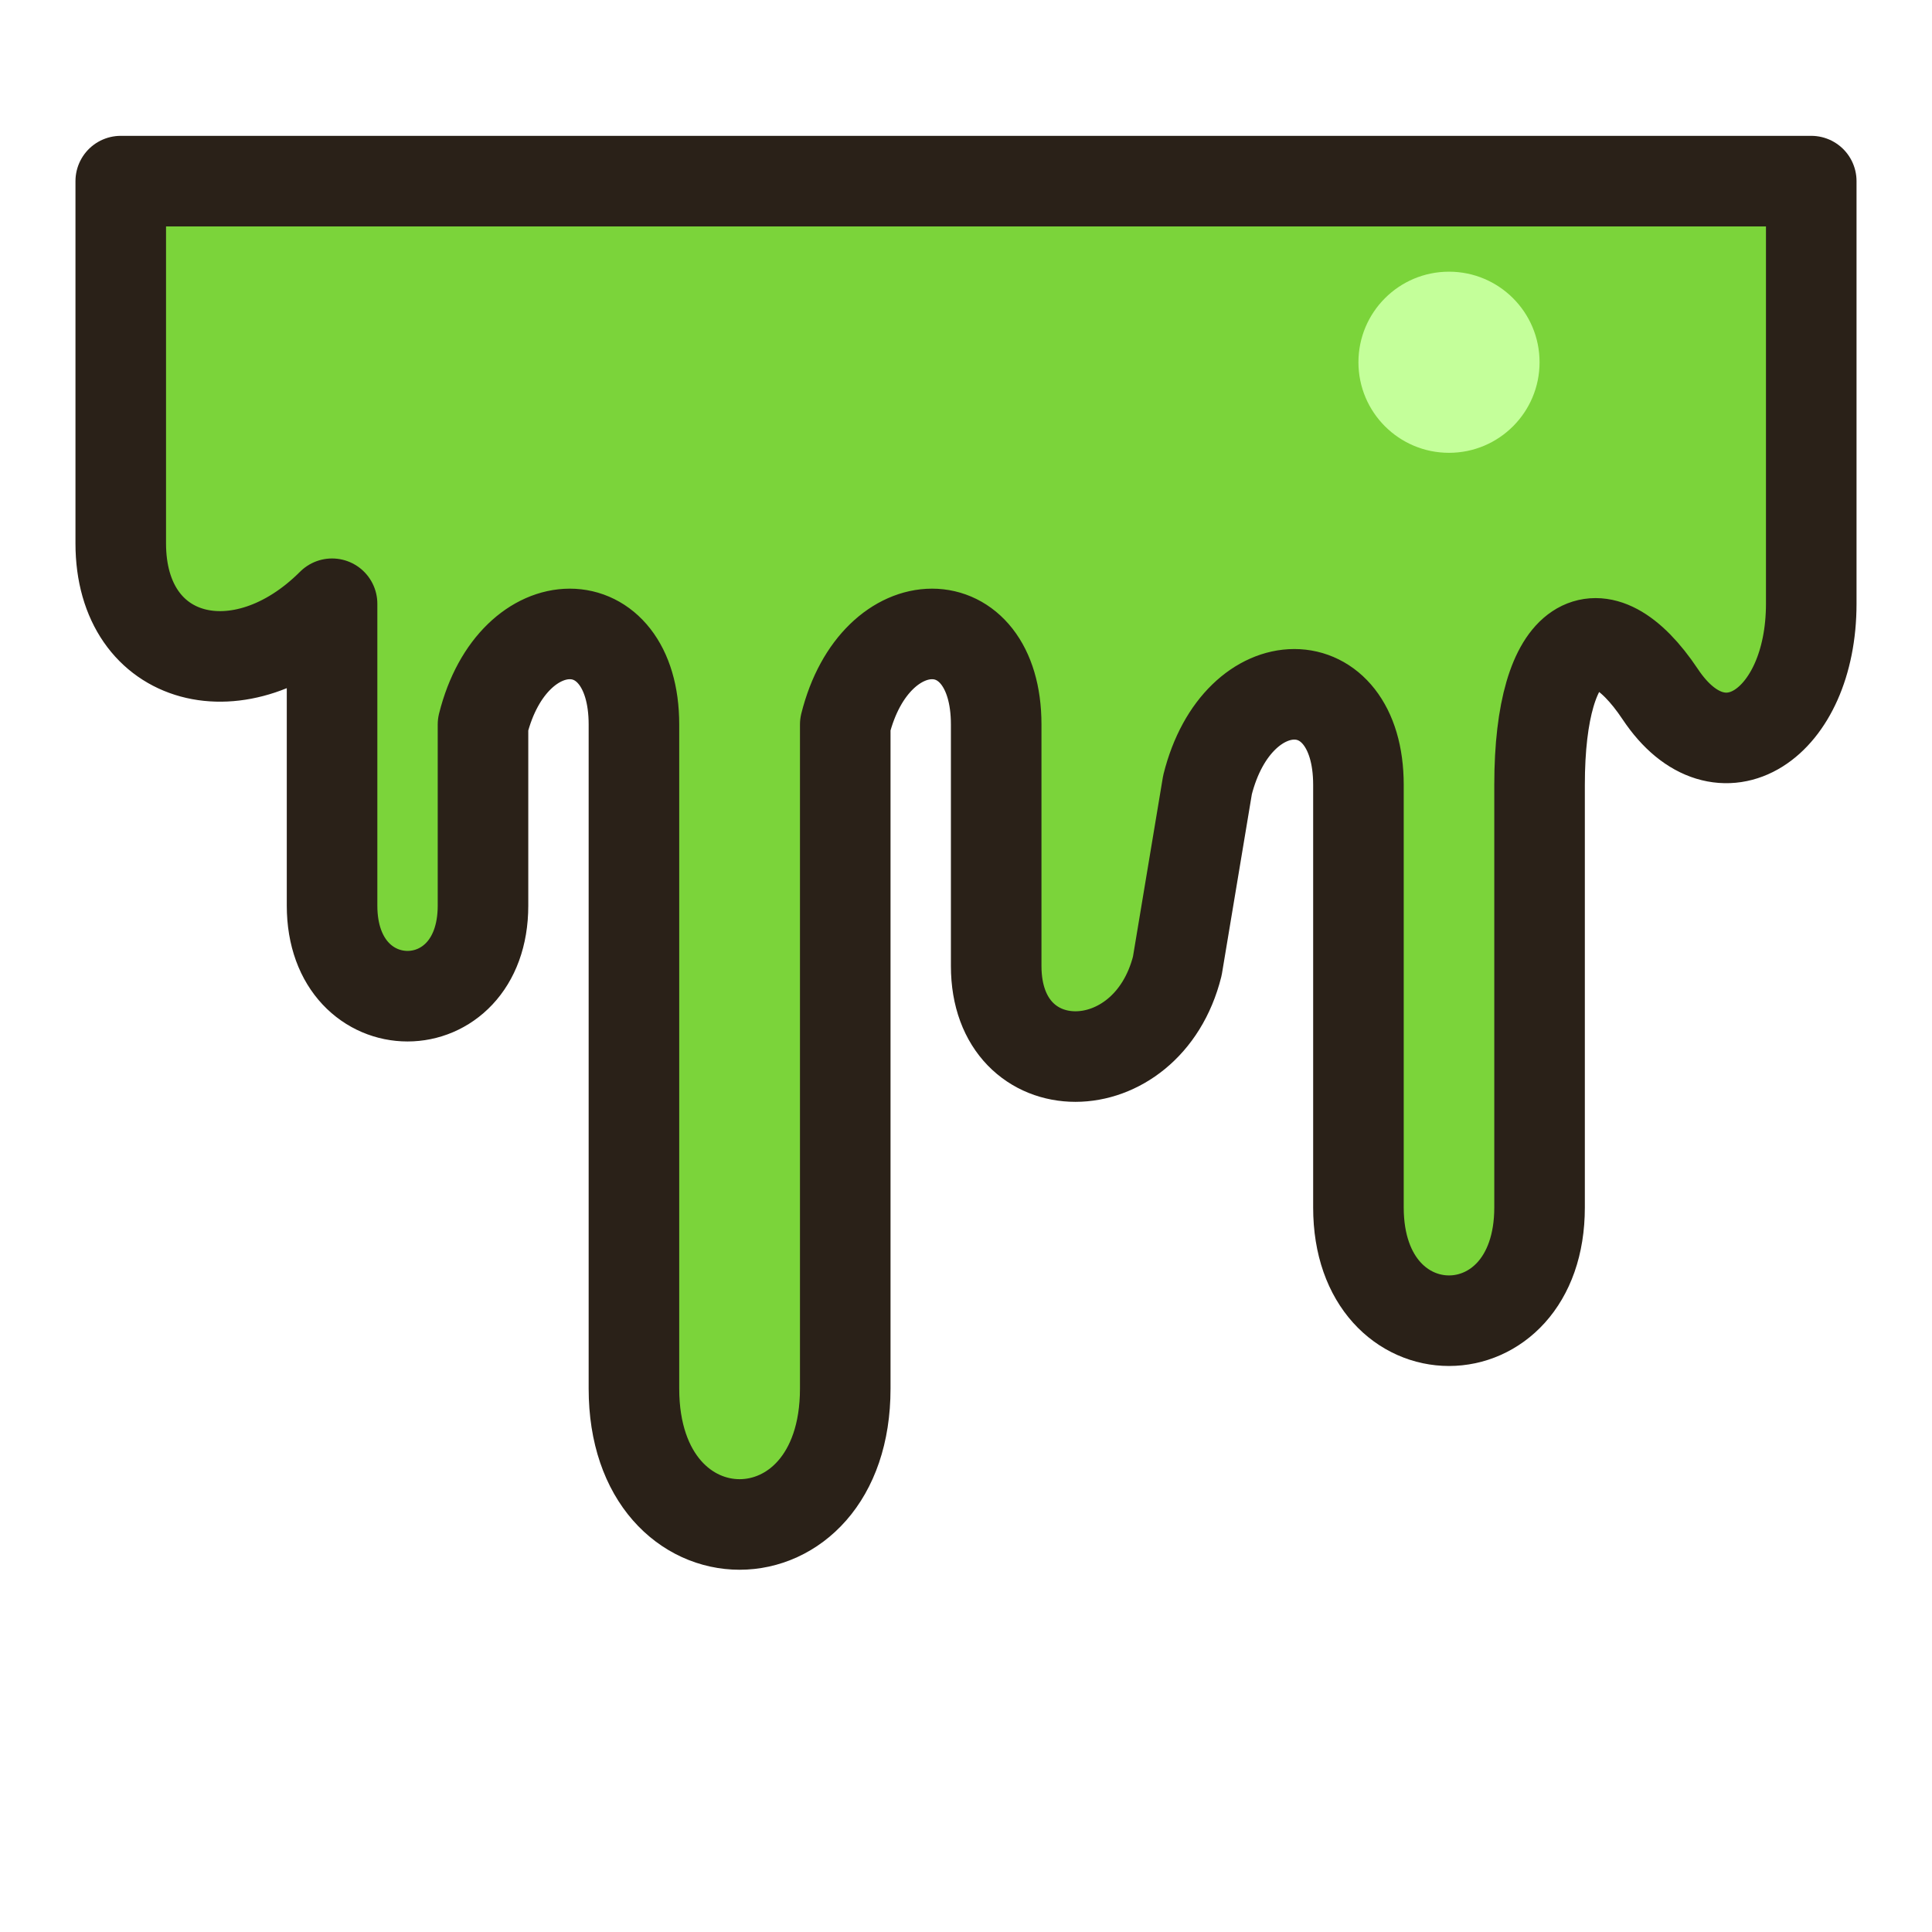
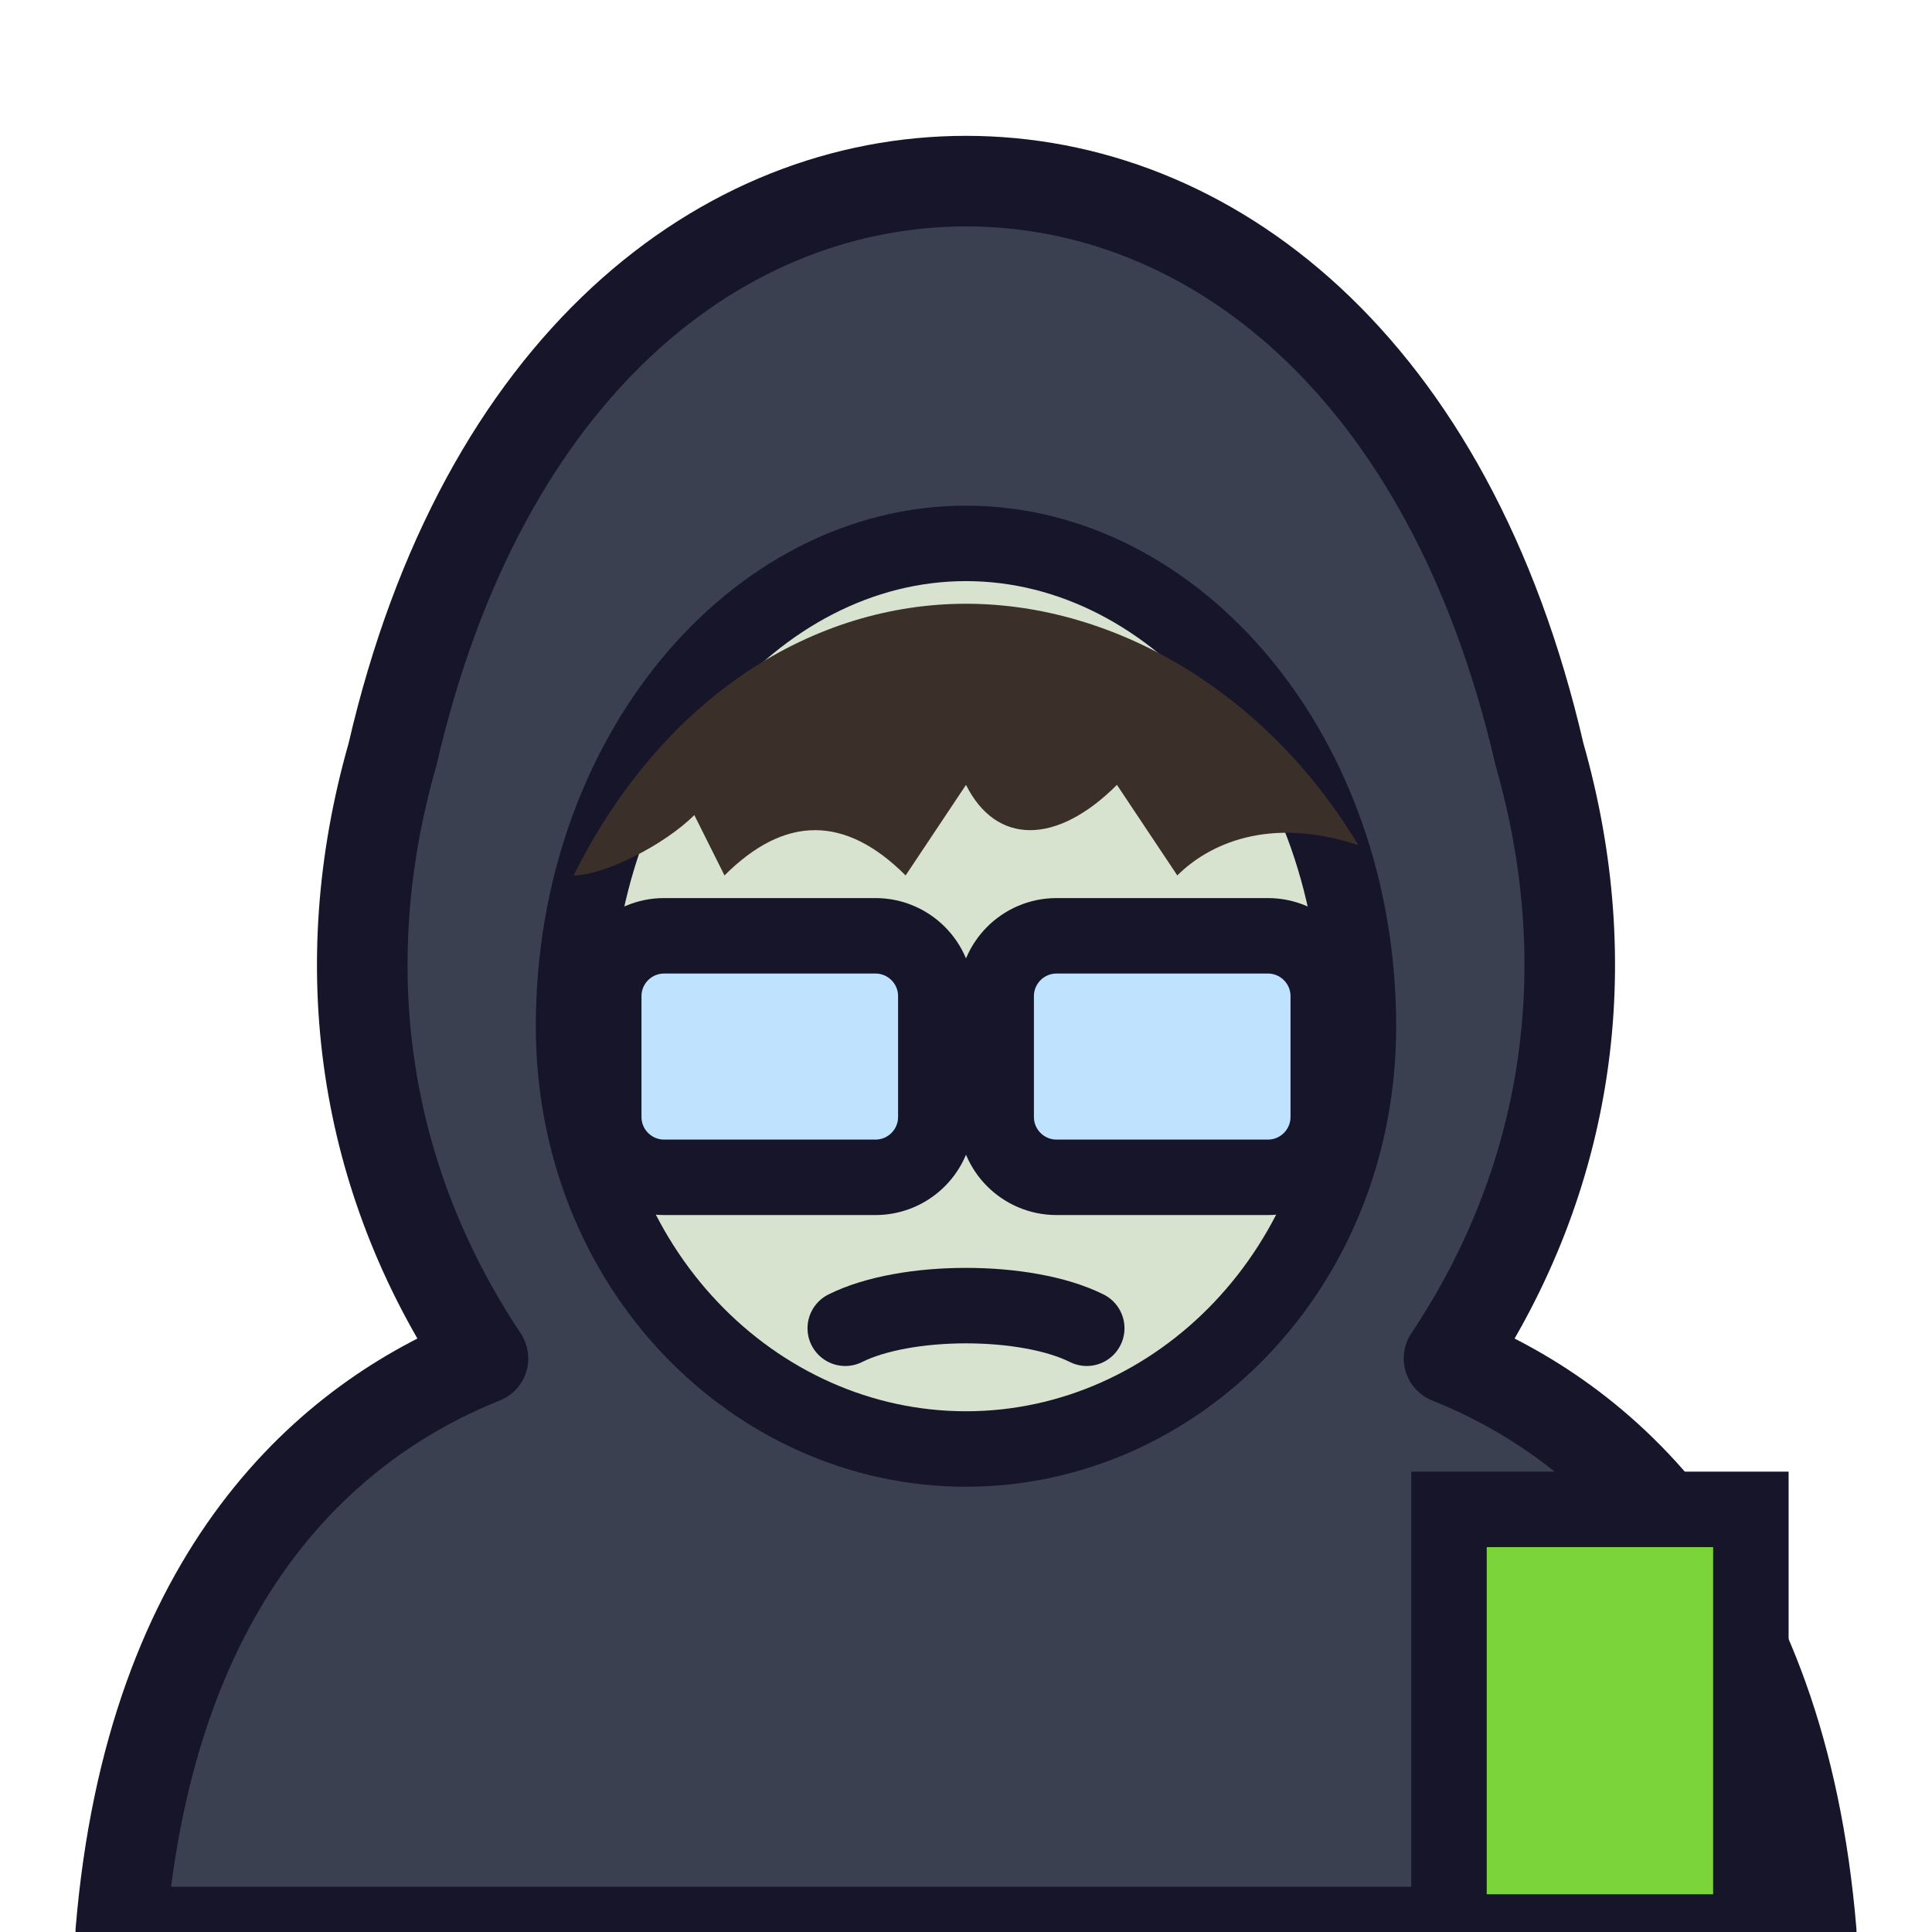
<svg xmlns="http://www.w3.org/2000/svg" viewBox="0 0 64 64">
-   <path d="M4 6h56v14c0 4-3 6-5 3s-4-2-4 3v14c0 5-6 5-6 0V26c0-4-4-4-5 0l-1 6c-1 4-6 4-6 0v-8c0-4-4-4-5 0v22c0 6-7 6-7 0V24c0-4-4-4-5 0v6c0 4-5 4-5 0V20c-3 3-7 2-7-2z" fill="#7bd43a" stroke="#2a2118" stroke-width="3" stroke-linejoin="round" />
-   <circle cx="48" cy="12" r="3" fill="#c4ff9a" />
+   <path d="M4 64c1-12 7-17 12-19-4-6-5-13-3-20C16 12 24 6 32 6s16 6 19 19c2 7 1 14-3 20 5 2 11 7 12 19z" fill="#3a4050" stroke="#16152a" stroke-width="3" stroke-linejoin="round" />
+   <path d="M19 34c0-9 6-16 13-16s13 7 13 16c0 8-6 14-13 14s-13-6-13-14z" fill="#d7e2cf" stroke="#16152a" stroke-width="2.5" />
+   <path d="M19 29c3-6 8-9 13-9s10 3 13 8c-3-1-5 0-6 1l-2-3c-2 2-4 2-5 0l-2 3c-2-2-4-2-6 0l-1-2c-1 1-3 2-4 2z" fill="#3b2f2a" />
+   <g stroke="#16152a" stroke-width="2.5" fill="#bfe3ff">
+     <rect x="20" y="31" width="11" height="8" rx="2" />
+     <rect x="33" y="31" width="11" height="8" rx="2" />
+   </g>
+   <path d="M28 44c2-1 6-1 8 0" stroke="#16152a" stroke-width="2.5" fill="none" stroke-linecap="round" />
+   <path d="M48 50h10v14H48z" fill="#7bd43a" stroke="#16152a" stroke-width="2.5" />
</svg>
